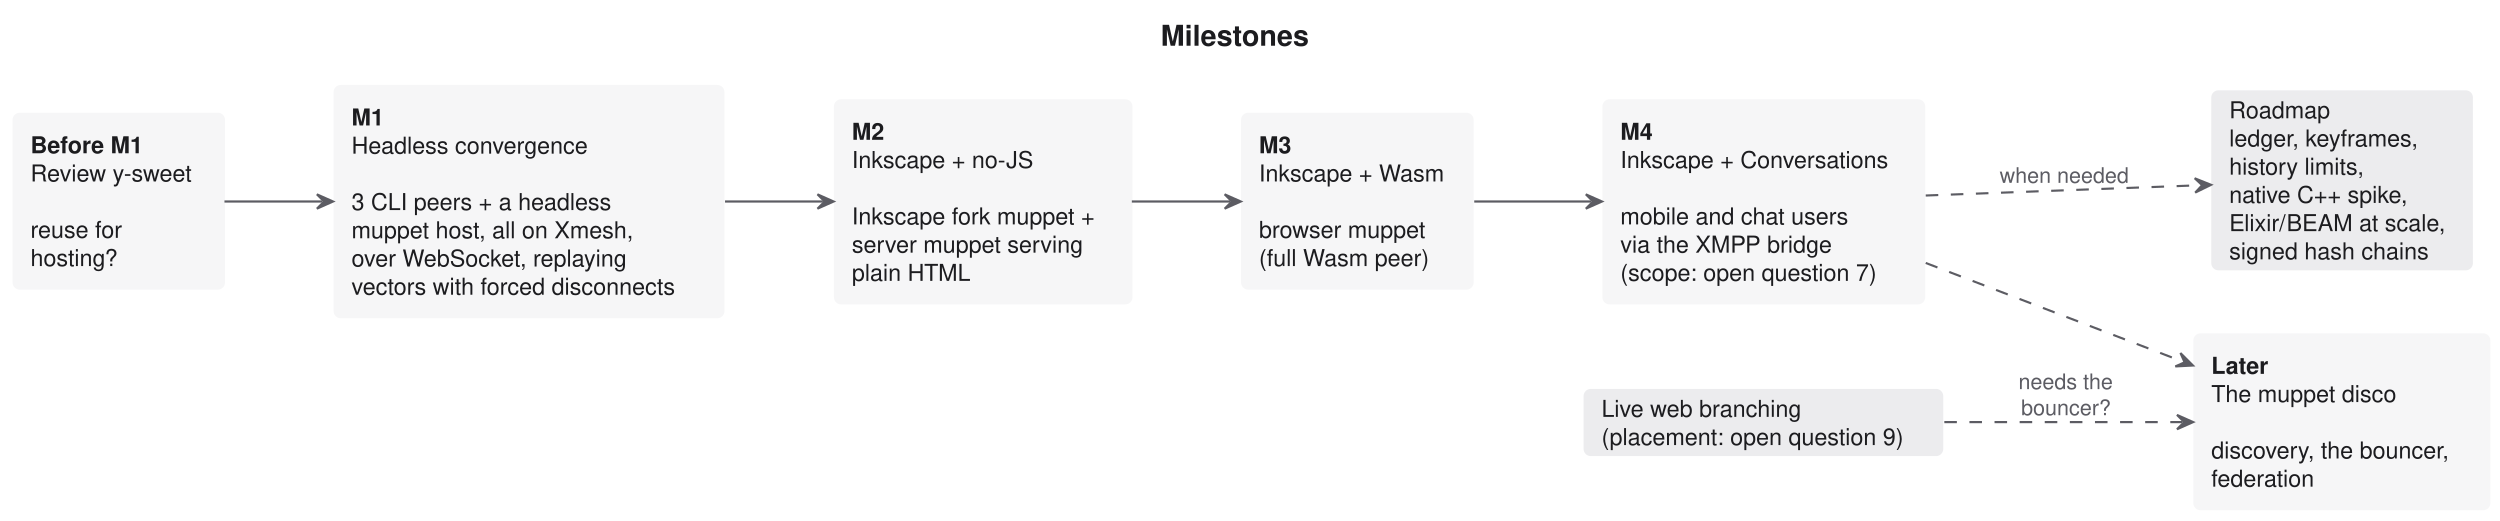
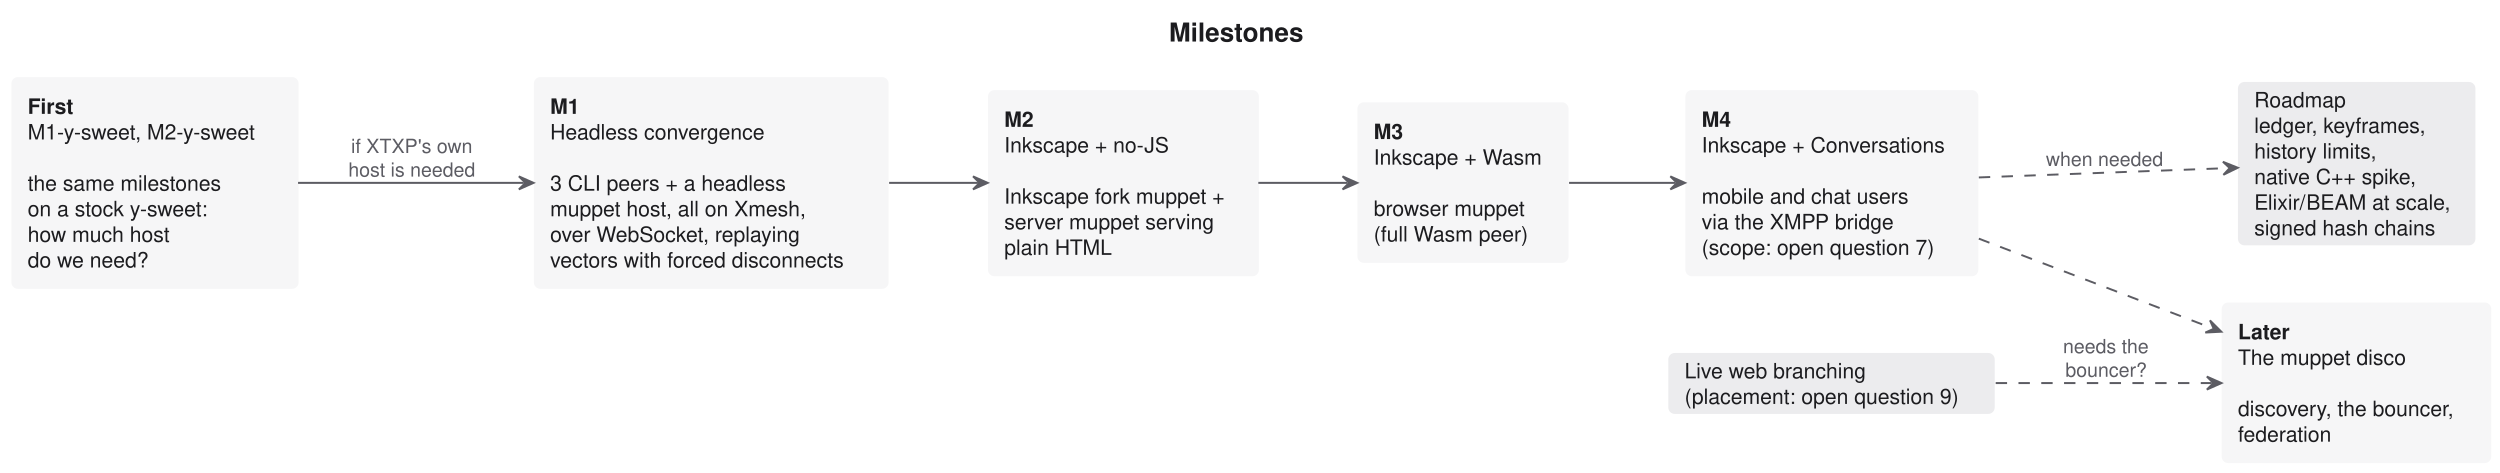
- <svg xmlns="http://www.w3.org/2000/svg" contentStyleType="text/css" data-diagram-type="DESCRIPTION" height="290px" preserveAspectRatio="none" style="width:1394px;height:290px;" version="1.1" viewBox="0 0 1394 290" width="1394px" zoomAndPan="magnify">
+ <svg xmlns="http://www.w3.org/2000/svg" contentStyleType="text/css" data-diagram-type="DESCRIPTION" height="290px" preserveAspectRatio="none" style="width:1536px;height:290px;" version="1.1" viewBox="0 0 1536 290" width="1536px" zoomAndPan="magnify">
  <defs />
  <g>
    <g class="title" data-source-line="2">
-       <text fill="#1C1C1F" font-family="Helvetica" font-size="16" font-weight="bold" lengthAdjust="spacing" textLength="86.195" x="647.213" y="25.5">Milestones</text>
+       <text fill="#1C1C1F" font-family="Helvetica" font-size="16" font-weight="bold" lengthAdjust="spacing" textLength="86.195" x="718.213" y="25.5">Milestones</text>
    </g>
    <g class="entity" data-entity="m0" data-source-line="6" data-uid="ent0002" id="entity_m0">
-       <rect fill="#F6F6F7" height="98.647" rx="4" ry="4" width="118.471" x="7" y="62.859" />
-       <text fill="#1C1C1F" font-family="Helvetica" font-size="13" font-weight="bold" lengthAdjust="spacing" textLength="63.324" x="17" y="85.453">Before M1</text>
-       <text fill="#1C1C1F" font-family="Helvetica" font-size="13" lengthAdjust="spacing" textLength="98.471" x="17" y="101.183">Review y-sweet</text>
-       <text fill="#1C1C1F" font-family="Helvetica" font-size="13" lengthAdjust="spacing" textLength="3.656" x="17" y="116.912"> </text>
-       <text fill="#1C1C1F" font-family="Helvetica" font-size="13" lengthAdjust="spacing" textLength="55.758" x="17" y="132.642">reuse for</text>
-       <text fill="#1C1C1F" font-family="Helvetica" font-size="13" lengthAdjust="spacing" textLength="52.044" x="17" y="148.371">hosting?</text>
+       <rect fill="#F6F6F7" height="130.106" rx="4" ry="4" width="176.457" x="7" y="47.359" />
+       <text fill="#1C1C1F" font-family="Helvetica" font-size="13" font-weight="bold" lengthAdjust="spacing" textLength="28.488" x="17" y="69.953">First</text>
+       <text fill="#1C1C1F" font-family="Helvetica" font-size="13" lengthAdjust="spacing" textLength="156.457" x="17" y="85.683">M1-y-sweet, M2-y-sweet</text>
+       <text fill="#1C1C1F" font-family="Helvetica" font-size="13" lengthAdjust="spacing" textLength="3.656" x="17" y="101.412"> </text>
+       <text fill="#1C1C1F" font-family="Helvetica" font-size="13" lengthAdjust="spacing" textLength="126.255" x="17" y="117.142">the same milestones</text>
+       <text fill="#1C1C1F" font-family="Helvetica" font-size="13" lengthAdjust="spacing" textLength="121.158" x="17" y="132.871">on a stock y-sweet:</text>
+       <text fill="#1C1C1F" font-family="Helvetica" font-size="13" lengthAdjust="spacing" textLength="94.218" x="17" y="148.601">how much host</text>
+       <text fill="#1C1C1F" font-family="Helvetica" font-size="13" lengthAdjust="spacing" textLength="78.73" x="17" y="164.33">do we need?</text>
    </g>
    <g class="entity" data-entity="m1" data-source-line="7" data-uid="ent0003" id="entity_m1">
-       <rect fill="#F6F6F7" height="130.106" rx="4" ry="4" width="217.952" x="186" y="47.359" />
-       <text fill="#1C1C1F" font-family="Helvetica" font-size="13" font-weight="bold" lengthAdjust="spacing" textLength="17.716" x="196" y="69.953">M1</text>
-       <text fill="#1C1C1F" font-family="Helvetica" font-size="13" lengthAdjust="spacing" textLength="141.527" x="196" y="85.683">Headless convergence</text>
-       <text fill="#1C1C1F" font-family="Helvetica" font-size="13" lengthAdjust="spacing" textLength="3.656" x="196" y="101.412"> </text>
-       <text fill="#1C1C1F" font-family="Helvetica" font-size="13" lengthAdjust="spacing" textLength="152.401" x="196" y="117.142">3 CLI peers + a headless</text>
-       <text fill="#1C1C1F" font-family="Helvetica" font-size="13" lengthAdjust="spacing" textLength="166.994" x="196" y="132.871">muppet host, all on Xmesh,</text>
-       <text fill="#1C1C1F" font-family="Helvetica" font-size="13" lengthAdjust="spacing" textLength="166.499" x="196" y="148.601">over WebSocket, replaying</text>
-       <text fill="#1C1C1F" font-family="Helvetica" font-size="13" lengthAdjust="spacing" textLength="197.952" x="196" y="164.33">vectors with forced disconnects</text>
+       <rect fill="#F6F6F7" height="130.106" rx="4" ry="4" width="217.952" x="328" y="47.359" />
+       <text fill="#1C1C1F" font-family="Helvetica" font-size="13" font-weight="bold" lengthAdjust="spacing" textLength="17.716" x="338" y="69.953">M1</text>
+       <text fill="#1C1C1F" font-family="Helvetica" font-size="13" lengthAdjust="spacing" textLength="141.527" x="338" y="85.683">Headless convergence</text>
+       <text fill="#1C1C1F" font-family="Helvetica" font-size="13" lengthAdjust="spacing" textLength="3.656" x="338" y="101.412"> </text>
+       <text fill="#1C1C1F" font-family="Helvetica" font-size="13" lengthAdjust="spacing" textLength="152.401" x="338" y="117.142">3 CLI peers + a headless</text>
+       <text fill="#1C1C1F" font-family="Helvetica" font-size="13" lengthAdjust="spacing" textLength="166.994" x="338" y="132.871">muppet host, all on Xmesh,</text>
+       <text fill="#1C1C1F" font-family="Helvetica" font-size="13" lengthAdjust="spacing" textLength="166.499" x="338" y="148.601">over WebSocket, replaying</text>
+       <text fill="#1C1C1F" font-family="Helvetica" font-size="13" lengthAdjust="spacing" textLength="197.952" x="338" y="164.33">vectors with forced disconnects</text>
    </g>
    <g class="entity" data-entity="m2" data-source-line="8" data-uid="ent0004" id="entity_m2">
-       <rect fill="#F6F6F7" height="114.377" rx="4" ry="4" width="166.466" x="465" y="55.359" />
-       <text fill="#1C1C1F" font-family="Helvetica" font-size="13" font-weight="bold" lengthAdjust="spacing" textLength="20.3" x="475" y="77.953">M2</text>
-       <text fill="#1C1C1F" font-family="Helvetica" font-size="13" lengthAdjust="spacing" textLength="108.564" x="475" y="93.683">Inkscape + no-JS</text>
-       <text fill="#1C1C1F" font-family="Helvetica" font-size="13" lengthAdjust="spacing" textLength="3.656" x="475" y="109.412"> </text>
-       <text fill="#1C1C1F" font-family="Helvetica" font-size="13" lengthAdjust="spacing" textLength="146.466" x="475" y="125.142">Inkscape fork muppet +</text>
-       <text fill="#1C1C1F" font-family="Helvetica" font-size="13" lengthAdjust="spacing" textLength="138.696" x="475" y="140.871">server muppet serving</text>
-       <text fill="#1C1C1F" font-family="Helvetica" font-size="13" lengthAdjust="spacing" textLength="70.04" x="475" y="156.601">plain HTML</text>
+       <rect fill="#F6F6F7" height="114.377" rx="4" ry="4" width="166.466" x="607" y="55.359" />
+       <text fill="#1C1C1F" font-family="Helvetica" font-size="13" font-weight="bold" lengthAdjust="spacing" textLength="20.3" x="617" y="77.953">M2</text>
+       <text fill="#1C1C1F" font-family="Helvetica" font-size="13" lengthAdjust="spacing" textLength="108.564" x="617" y="93.683">Inkscape + no-JS</text>
+       <text fill="#1C1C1F" font-family="Helvetica" font-size="13" lengthAdjust="spacing" textLength="3.656" x="617" y="109.412"> </text>
+       <text fill="#1C1C1F" font-family="Helvetica" font-size="13" lengthAdjust="spacing" textLength="146.466" x="617" y="125.142">Inkscape fork muppet +</text>
+       <text fill="#1C1C1F" font-family="Helvetica" font-size="13" lengthAdjust="spacing" textLength="138.696" x="617" y="140.871">server muppet serving</text>
+       <text fill="#1C1C1F" font-family="Helvetica" font-size="13" lengthAdjust="spacing" textLength="70.04" x="617" y="156.601">plain HTML</text>
    </g>
    <g class="entity" data-entity="m3" data-source-line="9" data-uid="ent0005" id="entity_m3">
-       <rect fill="#F6F6F7" height="98.647" rx="4" ry="4" width="129.707" x="692" y="62.859" />
-       <text fill="#1C1C1F" font-family="Helvetica" font-size="13" font-weight="bold" lengthAdjust="spacing" textLength="20.503" x="702" y="85.453">M3</text>
-       <text fill="#1C1C1F" font-family="Helvetica" font-size="13" lengthAdjust="spacing" textLength="109.707" x="702" y="101.183">Inkscape + Wasm</text>
-       <text fill="#1C1C1F" font-family="Helvetica" font-size="13" lengthAdjust="spacing" textLength="3.656" x="702" y="116.912"> </text>
-       <text fill="#1C1C1F" font-family="Helvetica" font-size="13" lengthAdjust="spacing" textLength="101.106" x="702" y="132.642">browser muppet</text>
-       <text fill="#1C1C1F" font-family="Helvetica" font-size="13" lengthAdjust="spacing" textLength="101.962" x="702" y="148.371">(full Wasm peer)</text>
+       <rect fill="#F6F6F7" height="98.647" rx="4" ry="4" width="129.707" x="834" y="62.859" />
+       <text fill="#1C1C1F" font-family="Helvetica" font-size="13" font-weight="bold" lengthAdjust="spacing" textLength="20.503" x="844" y="85.453">M3</text>
+       <text fill="#1C1C1F" font-family="Helvetica" font-size="13" lengthAdjust="spacing" textLength="109.707" x="844" y="101.183">Inkscape + Wasm</text>
+       <text fill="#1C1C1F" font-family="Helvetica" font-size="13" lengthAdjust="spacing" textLength="3.656" x="844" y="116.912"> </text>
+       <text fill="#1C1C1F" font-family="Helvetica" font-size="13" lengthAdjust="spacing" textLength="101.106" x="844" y="132.642">browser muppet</text>
+       <text fill="#1C1C1F" font-family="Helvetica" font-size="13" lengthAdjust="spacing" textLength="101.962" x="844" y="148.371">(full Wasm peer)</text>
    </g>
    <g class="entity" data-entity="m4" data-source-line="10" data-uid="ent0006" id="entity_m4">
-       <rect fill="#F6F6F7" height="114.377" rx="4" ry="4" width="179.999" x="893.5" y="55.359" />
-       <text fill="#1C1C1F" font-family="Helvetica" font-size="13" font-weight="bold" lengthAdjust="spacing" textLength="20.903" x="903.5" y="77.953">M4</text>
-       <text fill="#1C1C1F" font-family="Helvetica" font-size="13" lengthAdjust="spacing" textLength="159.999" x="903.5" y="93.683">Inkscape + Conversations</text>
-       <text fill="#1C1C1F" font-family="Helvetica" font-size="13" lengthAdjust="spacing" textLength="3.656" x="903.5" y="109.412"> </text>
-       <text fill="#1C1C1F" font-family="Helvetica" font-size="13" lengthAdjust="spacing" textLength="135.478" x="903.5" y="125.142">mobile and chat users</text>
-       <text fill="#1C1C1F" font-family="Helvetica" font-size="13" lengthAdjust="spacing" textLength="124.973" x="903.5" y="140.871">via the XMPP bridge</text>
-       <text fill="#1C1C1F" font-family="Helvetica" font-size="13" lengthAdjust="spacing" textLength="153.156" x="903.5" y="156.601">(scope: open question 7)</text>
+       <rect fill="#F6F6F7" height="114.377" rx="4" ry="4" width="179.999" x="1035.5" y="55.359" />
+       <text fill="#1C1C1F" font-family="Helvetica" font-size="13" font-weight="bold" lengthAdjust="spacing" textLength="20.903" x="1045.5" y="77.953">M4</text>
+       <text fill="#1C1C1F" font-family="Helvetica" font-size="13" lengthAdjust="spacing" textLength="159.999" x="1045.5" y="93.683">Inkscape + Conversations</text>
+       <text fill="#1C1C1F" font-family="Helvetica" font-size="13" lengthAdjust="spacing" textLength="3.656" x="1045.5" y="109.412"> </text>
+       <text fill="#1C1C1F" font-family="Helvetica" font-size="13" lengthAdjust="spacing" textLength="135.478" x="1045.5" y="125.142">mobile and chat users</text>
+       <text fill="#1C1C1F" font-family="Helvetica" font-size="13" lengthAdjust="spacing" textLength="124.973" x="1045.5" y="140.871">via the XMPP bridge</text>
+       <text fill="#1C1C1F" font-family="Helvetica" font-size="13" lengthAdjust="spacing" textLength="153.156" x="1045.5" y="156.601">(scope: open question 7)</text>
    </g>
    <g class="entity" data-entity="disco" data-source-line="12" data-uid="ent0007" id="entity_disco">
-       <rect fill="#F6F6F7" height="98.647" rx="4" ry="4" width="165.622" x="1223" y="185.859" />
-       <text fill="#1C1C1F" font-family="Helvetica" font-size="13" font-weight="bold" lengthAdjust="spacing" textLength="32.697" x="1233" y="208.453">Later</text>
-       <text fill="#1C1C1F" font-family="Helvetica" font-size="13" lengthAdjust="spacing" textLength="110.989" x="1233" y="224.183">The muppet disco</text>
-       <text fill="#1C1C1F" font-family="Helvetica" font-size="13" lengthAdjust="spacing" textLength="3.656" x="1233" y="239.912"> </text>
-       <text fill="#1C1C1F" font-family="Helvetica" font-size="13" lengthAdjust="spacing" textLength="145.622" x="1233" y="255.642">discovery, the bouncer,</text>
-       <text fill="#1C1C1F" font-family="Helvetica" font-size="13" lengthAdjust="spacing" textLength="63.001" x="1233" y="271.371">federation</text>
+       <rect fill="#F6F6F7" height="98.647" rx="4" ry="4" width="165.622" x="1365" y="185.859" />
+       <text fill="#1C1C1F" font-family="Helvetica" font-size="13" font-weight="bold" lengthAdjust="spacing" textLength="32.697" x="1375" y="208.453">Later</text>
+       <text fill="#1C1C1F" font-family="Helvetica" font-size="13" lengthAdjust="spacing" textLength="110.989" x="1375" y="224.183">The muppet disco</text>
+       <text fill="#1C1C1F" font-family="Helvetica" font-size="13" lengthAdjust="spacing" textLength="3.656" x="1375" y="239.912"> </text>
+       <text fill="#1C1C1F" font-family="Helvetica" font-size="13" lengthAdjust="spacing" textLength="145.622" x="1375" y="255.642">discovery, the bouncer,</text>
+       <text fill="#1C1C1F" font-family="Helvetica" font-size="13" lengthAdjust="spacing" textLength="63.001" x="1375" y="271.371">federation</text>
    </g>
    <g class="entity" data-entity="gw" data-source-line="13" data-uid="ent0008" id="entity_gw">
-       <rect fill="#ECECEE" height="37.459" rx="4" ry="4" width="200.553" x="883" y="216.859" />
-       <text fill="#1C1C1F" font-family="Helvetica" font-size="13" lengthAdjust="spacing" textLength="120.624" x="893" y="232.453">Live web branching</text>
-       <text fill="#1C1C1F" font-family="Helvetica" font-size="13" lengthAdjust="spacing" textLength="180.553" x="893" y="248.183">(placement: open question 9)</text>
+       <rect fill="#ECECEE" height="37.459" rx="4" ry="4" width="200.553" x="1025" y="216.859" />
+       <text fill="#1C1C1F" font-family="Helvetica" font-size="13" lengthAdjust="spacing" textLength="120.624" x="1035" y="232.453">Live web branching</text>
+       <text fill="#1C1C1F" font-family="Helvetica" font-size="13" lengthAdjust="spacing" textLength="180.553" x="1035" y="248.183">(placement: open question 9)</text>
    </g>
    <g class="entity" data-entity="rm" data-source-line="15" data-uid="ent0009" id="entity_rm">
-       <rect fill="#ECECEE" height="100.377" rx="4" ry="4" width="145.893" x="1233" y="50.359" />
-       <text fill="#1C1C1F" font-family="Helvetica" font-size="13" lengthAdjust="spacing" textLength="58.068" x="1243" y="65.953">Roadmap</text>
-       <text fill="#1C1C1F" font-family="Helvetica" font-size="13" lengthAdjust="spacing" textLength="115.134" x="1243" y="81.683">ledger, keyframes,</text>
-       <text fill="#1C1C1F" font-family="Helvetica" font-size="13" lengthAdjust="spacing" textLength="81.294" x="1243" y="97.412">history limits,</text>
-       <text fill="#1C1C1F" font-family="Helvetica" font-size="13" lengthAdjust="spacing" textLength="107.707" x="1243" y="113.142">native C++ spike,</text>
-       <text fill="#1C1C1F" font-family="Helvetica" font-size="13" lengthAdjust="spacing" textLength="125.893" x="1243" y="128.871">Elixir/BEAM at scale,</text>
-       <text fill="#1C1C1F" font-family="Helvetica" font-size="13" lengthAdjust="spacing" textLength="118.155" x="1243" y="144.601">signed hash chains</text>
+       <rect fill="#ECECEE" height="100.377" rx="4" ry="4" width="145.893" x="1375" y="50.359" />
+       <text fill="#1C1C1F" font-family="Helvetica" font-size="13" lengthAdjust="spacing" textLength="58.068" x="1385" y="65.953">Roadmap</text>
+       <text fill="#1C1C1F" font-family="Helvetica" font-size="13" lengthAdjust="spacing" textLength="115.134" x="1385" y="81.683">ledger, keyframes,</text>
+       <text fill="#1C1C1F" font-family="Helvetica" font-size="13" lengthAdjust="spacing" textLength="81.294" x="1385" y="97.412">history limits,</text>
+       <text fill="#1C1C1F" font-family="Helvetica" font-size="13" lengthAdjust="spacing" textLength="107.707" x="1385" y="113.142">native C++ spike,</text>
+       <text fill="#1C1C1F" font-family="Helvetica" font-size="13" lengthAdjust="spacing" textLength="125.893" x="1385" y="128.871">Elixir/BEAM at scale,</text>
+       <text fill="#1C1C1F" font-family="Helvetica" font-size="13" lengthAdjust="spacing" textLength="118.155" x="1385" y="144.601">signed hash chains</text>
    </g>
    <g class="link" data-entity-1="m0" data-entity-2="m1" data-source-line="17" data-uid="lnk10" id="link_m0_m1">
-       <path d="M125.16,112.359 C143.69,112.359 158.81,112.359 179.7,112.359" fill="none" id="m0-to-m1" style="stroke:#5C5C63;stroke-width:1.2;" />
-       <polygon fill="#5C5C63" points="185.7,112.359,176.7,108.359,180.7,112.359,176.7,116.359,185.7,112.359" style="stroke:#5C5C63;stroke-width:1.2;" />
+       <path d="M183.12,112.359 C227.19,112.359 275.1,112.359 321.81,112.359" fill="none" id="m0-to-m1" style="stroke:#5C5C63;stroke-width:1.2;" />
+       <polygon fill="#5C5C63" points="327.81,112.359,318.81,108.359,322.81,112.359,318.81,116.359,327.81,112.359" style="stroke:#5C5C63;stroke-width:1.2;" />
+       <text fill="#5C5C63" font-family="Helvetica" font-size="12" lengthAdjust="spacing" textLength="79.916" x="215.699" y="93.984">if XTXP's own</text>
+       <text fill="#5C5C63" font-family="Helvetica" font-size="12" lengthAdjust="spacing" textLength="83.314" x="214" y="108.504">host is needed</text>
    </g>
    <g class="link" data-entity-1="m1" data-entity-2="m2" data-source-line="18" data-uid="lnk11" id="link_m1_m2">
-       <path d="M404.27,112.359 C424.57,112.359 439.48,112.359 458.83,112.359" fill="none" id="m1-to-m2" style="stroke:#5C5C63;stroke-width:1.2;" />
-       <polygon fill="#5C5C63" points="464.83,112.359,455.83,108.359,459.83,112.359,455.83,116.359,464.83,112.359" style="stroke:#5C5C63;stroke-width:1.2;" />
+       <path d="M546.27,112.359 C566.57,112.359 581.48,112.359 600.83,112.359" fill="none" id="m1-to-m2" style="stroke:#5C5C63;stroke-width:1.2;" />
+       <polygon fill="#5C5C63" points="606.83,112.359,597.83,108.359,601.83,112.359,597.83,116.359,606.83,112.359" style="stroke:#5C5C63;stroke-width:1.2;" />
    </g>
    <g class="link" data-entity-1="m2" data-entity-2="m3" data-source-line="19" data-uid="lnk12" id="link_m2_m3">
-       <path d="M631.11,112.359 C651.31,112.359 666.66,112.359 685.87,112.359" fill="none" id="m2-to-m3" style="stroke:#5C5C63;stroke-width:1.2;" />
-       <polygon fill="#5C5C63" points="691.87,112.359,682.87,108.359,686.87,112.359,682.87,116.359,691.87,112.359" style="stroke:#5C5C63;stroke-width:1.2;" />
+       <path d="M773.11,112.359 C793.31,112.359 808.66,112.359 827.87,112.359" fill="none" id="m2-to-m3" style="stroke:#5C5C63;stroke-width:1.2;" />
+       <polygon fill="#5C5C63" points="833.87,112.359,824.87,108.359,828.87,112.359,824.87,116.359,833.87,112.359" style="stroke:#5C5C63;stroke-width:1.2;" />
    </g>
    <g class="link" data-entity-1="m3" data-entity-2="m4" data-source-line="20" data-uid="lnk13" id="link_m3_m4">
-       <path d="M822.03,112.359 C844.19,112.359 863.45,112.359 887.27,112.359" fill="none" id="m3-to-m4" style="stroke:#5C5C63;stroke-width:1.2;" />
-       <polygon fill="#5C5C63" points="893.27,112.359,884.27,108.359,888.27,112.359,884.27,116.359,893.27,112.359" style="stroke:#5C5C63;stroke-width:1.2;" />
+       <path d="M964.03,112.359 C986.19,112.359 1005.45,112.359 1029.27,112.359" fill="none" id="m3-to-m4" style="stroke:#5C5C63;stroke-width:1.2;" />
+       <polygon fill="#5C5C63" points="1035.27,112.359,1026.27,108.359,1030.27,112.359,1026.27,116.359,1035.27,112.359" style="stroke:#5C5C63;stroke-width:1.2;" />
    </g>
    <g class="link" data-entity-1="m4" data-entity-2="disco" data-source-line="21" data-uid="lnk14" id="link_m4_disco">
-       <path d="M1073.78,146.619 C1120.45,164.539 1171.599,184.159 1217.188,201.659" fill="none" id="m4-to-disco" style="stroke:#5C5C63;stroke-width:1.2;stroke-dasharray:7,7;" />
-       <polygon fill="#5C5C63" points="1222.79,203.809,1215.821,196.85,1218.122,202.018,1212.954,204.319,1222.79,203.809" style="stroke:#5C5C63;stroke-width:1.2;" />
+       <path d="M1215.78,146.619 C1262.45,164.539 1313.599,184.159 1359.188,201.659" fill="none" id="m4-to-disco" style="stroke:#5C5C63;stroke-width:1.2;stroke-dasharray:7,7;" />
+       <polygon fill="#5C5C63" points="1364.79,203.809,1357.821,196.85,1360.122,202.018,1354.954,204.319,1364.79,203.809" style="stroke:#5C5C63;stroke-width:1.2;" />
    </g>
    <g class="link" data-entity-1="gw" data-entity-2="disco" data-source-line="22" data-uid="lnk15" id="link_gw_disco">
-       <path d="M1084.15,235.359 C1128.71,235.359 1174.6,235.359 1216.89,235.359" fill="none" id="gw-to-disco" style="stroke:#5C5C63;stroke-width:1.2;stroke-dasharray:7,7;" />
-       <polygon fill="#5C5C63" points="1222.89,235.359,1213.89,231.359,1217.89,235.359,1213.89,239.359,1222.89,235.359" style="stroke:#5C5C63;stroke-width:1.2;" />
-       <text fill="#5C5C63" font-family="Helvetica" font-size="12" lengthAdjust="spacing" textLength="56.156" x="1125.5" y="216.984">needs the</text>
-       <text fill="#5C5C63" font-family="Helvetica" font-size="12" lengthAdjust="spacing" textLength="53.232" x="1126.962" y="231.504">bouncer?</text>
+       <path d="M1226.15,235.359 C1270.71,235.359 1316.6,235.359 1358.89,235.359" fill="none" id="gw-to-disco" style="stroke:#5C5C63;stroke-width:1.2;stroke-dasharray:7,7;" />
+       <polygon fill="#5C5C63" points="1364.89,235.359,1355.89,231.359,1359.89,235.359,1355.89,239.359,1364.89,235.359" style="stroke:#5C5C63;stroke-width:1.2;" />
+       <text fill="#5C5C63" font-family="Helvetica" font-size="12" lengthAdjust="spacing" textLength="56.156" x="1267.5" y="216.984">needs the</text>
+       <text fill="#5C5C63" font-family="Helvetica" font-size="12" lengthAdjust="spacing" textLength="53.232" x="1268.962" y="231.504">bouncer?</text>
    </g>
    <g class="link" data-entity-1="m4" data-entity-2="rm" data-source-line="23" data-uid="lnk16" id="link_m4_rm">
-       <path d="M1073.78,109.019 C1123.97,107.139 1179.814,105.043 1226.904,103.284" fill="none" id="m4-to-rm" style="stroke:#5C5C63;stroke-width:1.2;stroke-dasharray:7,7;" />
-       <polygon fill="#5C5C63" points="1232.9,103.059,1223.757,99.398,1227.903,103.246,1224.056,107.393,1232.9,103.059" style="stroke:#5C5C63;stroke-width:1.2;" />
-       <text fill="#5C5C63" font-family="Helvetica" font-size="12" lengthAdjust="spacing" textLength="77.15" x="1115" y="101.984">when needed</text>
+       <path d="M1215.78,109.019 C1265.97,107.139 1321.814,105.043 1368.904,103.284" fill="none" id="m4-to-rm" style="stroke:#5C5C63;stroke-width:1.2;stroke-dasharray:7,7;" />
+       <polygon fill="#5C5C63" points="1374.9,103.059,1365.757,99.398,1369.903,103.246,1366.056,107.393,1374.9,103.059" style="stroke:#5C5C63;stroke-width:1.2;" />
+       <text fill="#5C5C63" font-family="Helvetica" font-size="12" lengthAdjust="spacing" textLength="77.15" x="1257" y="101.984">when needed</text>
    </g>
  </g>
</svg>
